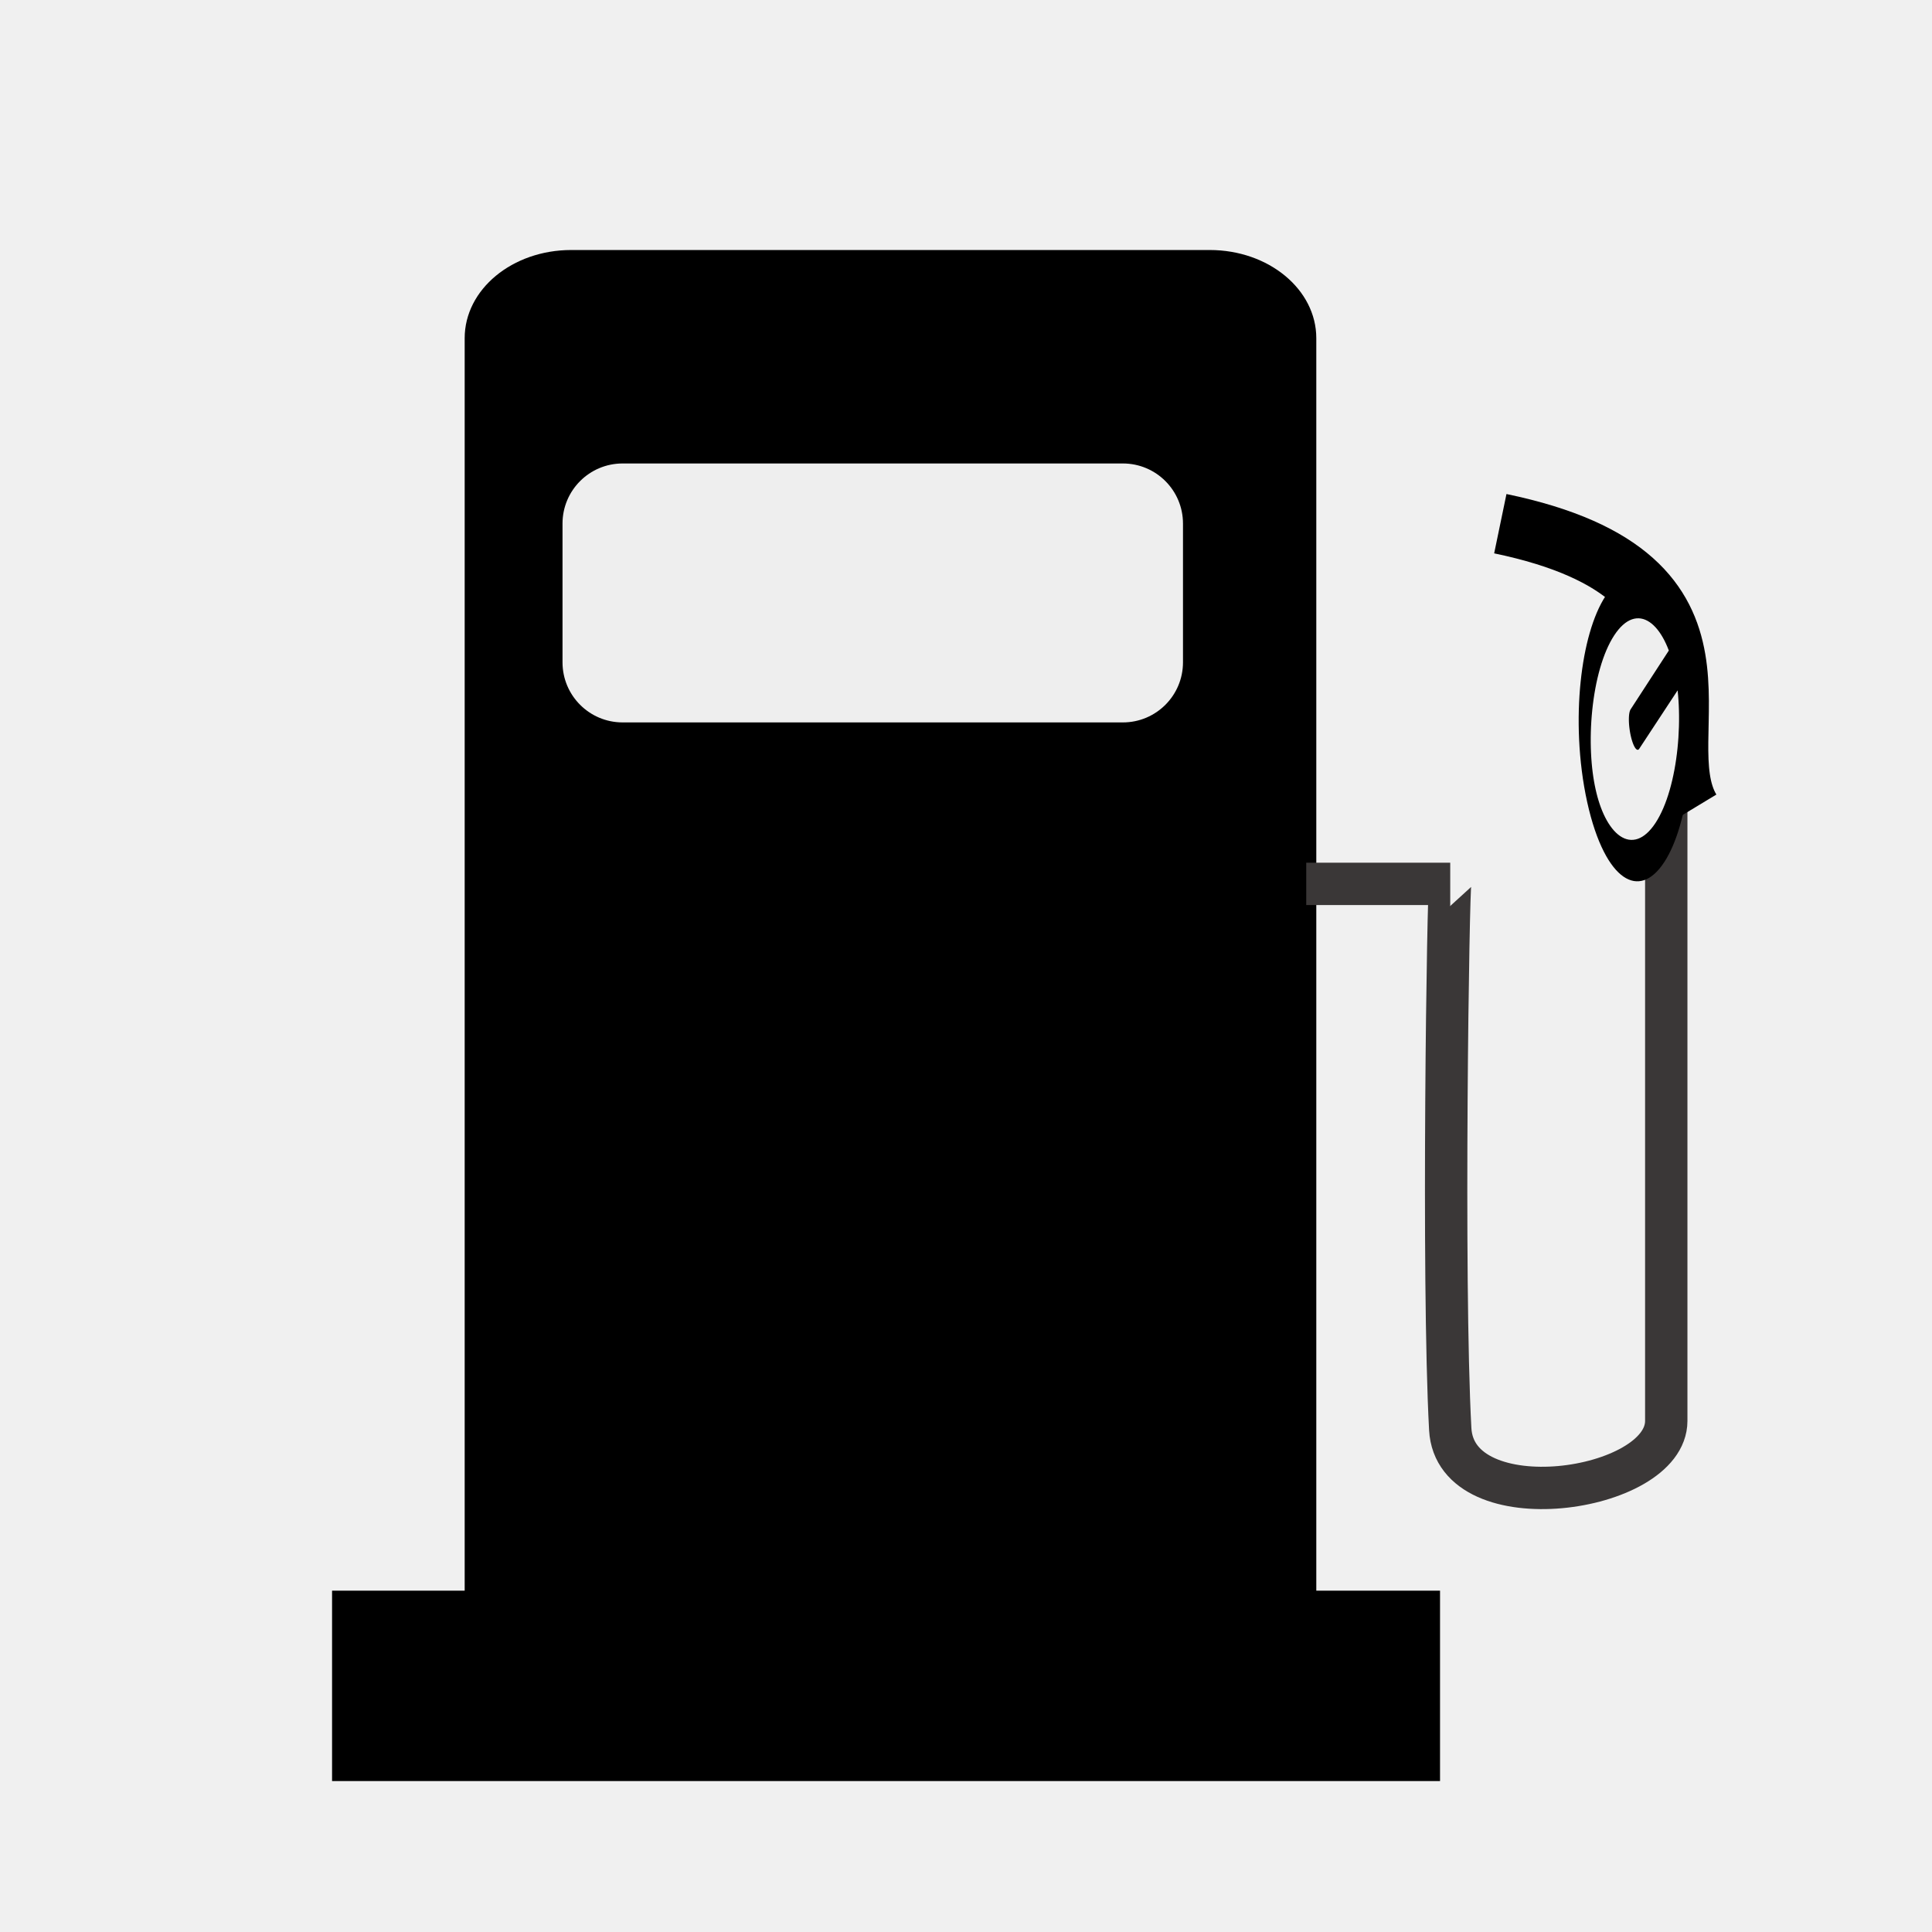
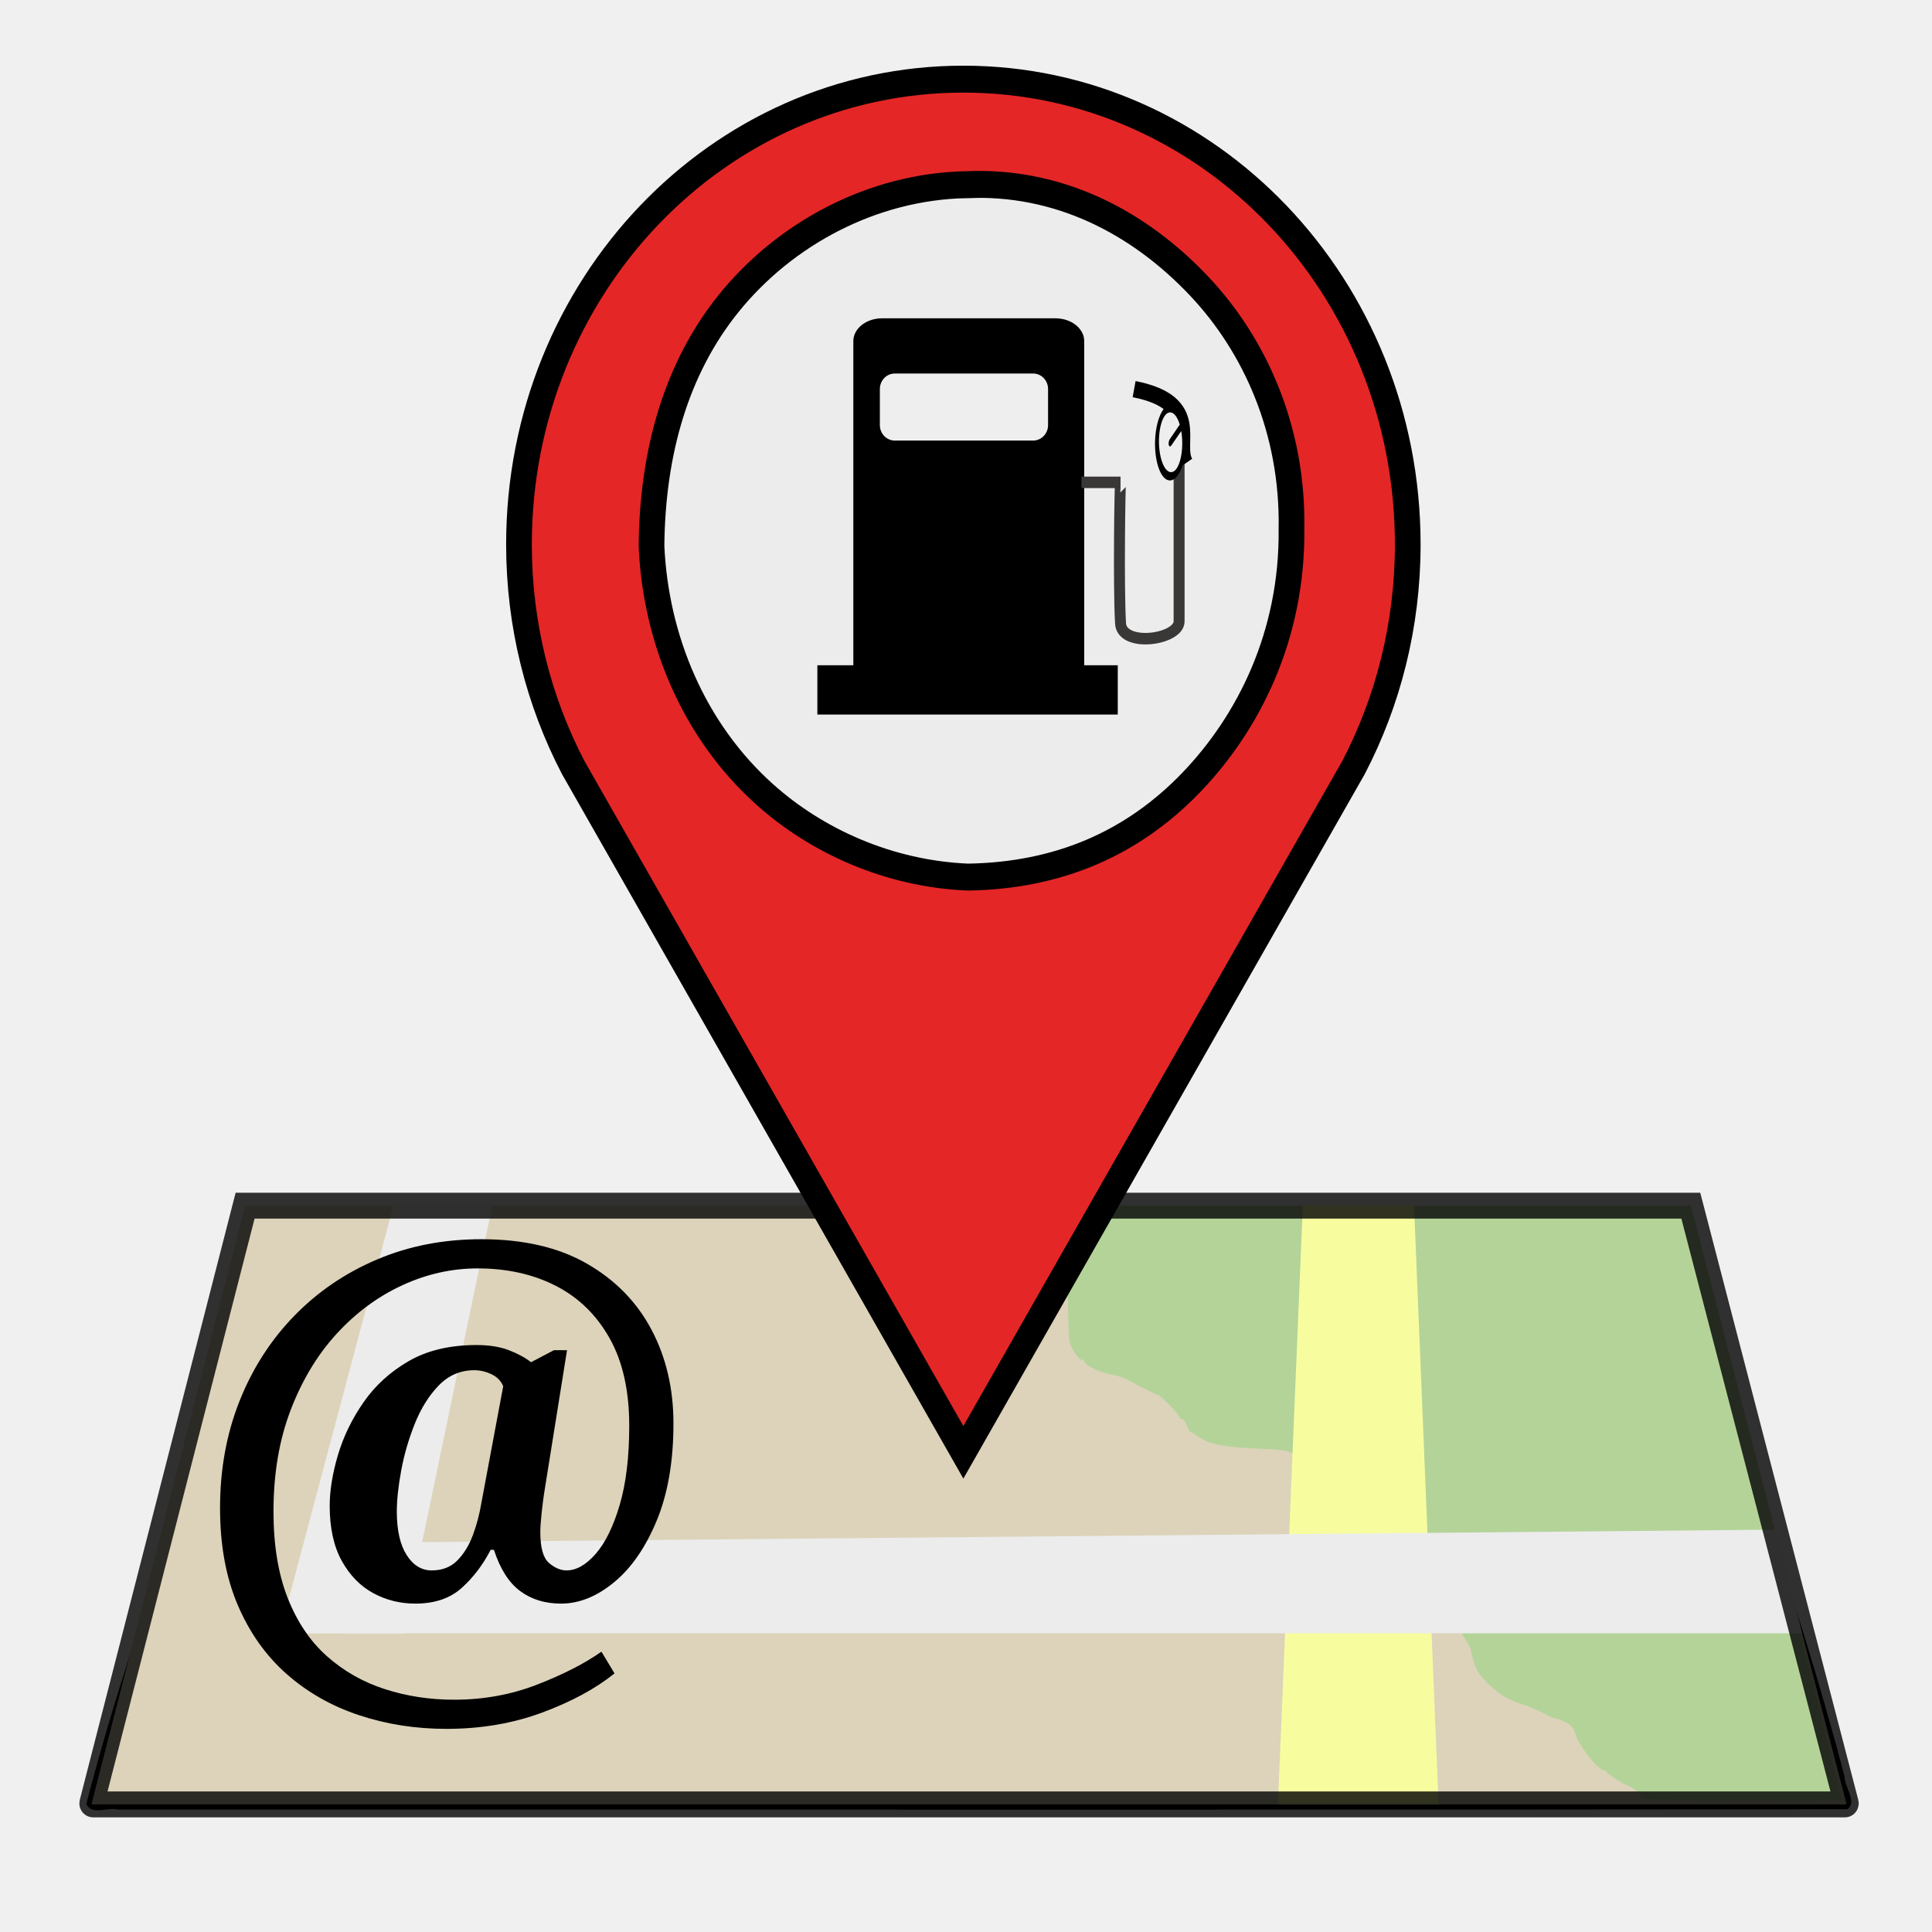
<svg xmlns="http://www.w3.org/2000/svg" width="64px" height="64px" id="svg3641" version="1.1">
  <defs id="defs3643">
    </defs>
  <g id="layer1">
-     <path style="fill:#000000;fill-opacity:1;fill-rule:evenodd;stroke:#7b837e;stroke-width:0;stroke-linecap:round;stroke-linejoin:round;stroke-miterlimit:4;stroke-dasharray:none;stroke-dashoffset:0;stroke-opacity:1" d="m 18.923,8.282 c -1.952,0 -3.53,1.305 -3.53,2.921 v 3.157 30.859 8.998 H 43.604 V 45.218 14.359 11.203 c 0,-1.615 -1.578,-2.921 -3.53,-2.921 z" id="rect3606" />
-     <rect style="fill:#000000;fill-opacity:1;fill-rule:evenodd;stroke:#7b837e;stroke-width:0;stroke-linecap:round;stroke-linejoin:round;stroke-miterlimit:4;stroke-dasharray:none;stroke-dashoffset:0;stroke-opacity:1" id="rect3611" width="36.703" height="6.307" x="11" y="52.693" ry="0" />
-     <rect style="fill:#eeeeee;fill-opacity:1;fill-rule:evenodd;stroke:#7b837e;stroke-width:0;stroke-linecap:round;stroke-linejoin:round;stroke-miterlimit:4;stroke-dasharray:none;stroke-dashoffset:0;stroke-opacity:1" id="rect3613" width="20.554" height="8.578" x="18.634" y="15.353" ry="1.991" />
-     <path style="fill:none;stroke:#3a3737;stroke-width:1.403;stroke-linecap:butt;stroke-linejoin:miter;stroke-miterlimit:4;stroke-dasharray:none;stroke-opacity:1" d="m 43.271,29.279 h 4.77 c -0.066,0 -0.269,13.088 0,18.061 0.169,3.113 7.156,2.104 7.156,-0.27 V 23.888" id="path3615" />
-     <path style="fill:none;stroke:#000000;stroke-width:2.007;stroke-linecap:butt;stroke-linejoin:miter;stroke-miterlimit:4;stroke-dasharray:none;stroke-opacity:1" d="m 49.7,17.348 c 8.566,1.778 4.8,7.015 6.298,9.492" id="path3619" />
-     <path style="fill:#eeeeee;fill-opacity:1;fill-rule:evenodd;stroke:#000000;stroke-width:1.716;stroke-linecap:round;stroke-linejoin:round;stroke-miterlimit:4;stroke-dasharray:none;stroke-dashoffset:0;stroke-opacity:1" id="path3621" d="m -8.08,104.659 a 8.891,4.95 0 0 1 -8.879,4.95 8.891,4.95 0 0 1 -8.903,-4.936 8.891,4.95 0 0 1 8.854,-4.963 8.891,4.95 0 0 1 8.927,4.923 l -8.89,0.027 z" transform="matrix(0.1623365,-0.246854,0.1666334,0.7601636,39.47318,-59.59544)" />
-     <rect style="opacity:0;fill:#000000;fill-opacity:0.929;fill-rule:evenodd;stroke:#7b837e;stroke-width:0;stroke-linecap:round;stroke-linejoin:round;stroke-miterlimit:4;stroke-dasharray:none;stroke-dashoffset:0;stroke-opacity:1" id="rect3604" width="64" height="64" x="0" y="0" />
+     <g id="g935" transform="matrix(0.08186506,0,0,0.08582841,7.697267,-7.731094)">
+       <path d="M 454.133,297.033 A 158.034,161.66 0 0 1 298.578,459.252 158.034,161.66 0 0 1 138.126,302.101 158.034,161.66 0 0 1 289.801,136.081 a 158.034,161.66 0 0 1 164.12,153.135" id="path867" style="fill:#ececec;stroke-width:21.327" />
+       <path d="m 13.568,564.707 c -20.785,77.131 -51.799,144.5 -72.654,221.61 2.102,4.674 8.867,1.05 12.719,2.188 233.25,-0.083 466.56,0.167 699.78,-0.125 4.297,-2.586 -1.121,-8.655 -1.008,-12.491 -20.23,-74.16 -48.44,-142.55 -68.69,-216.7 -196.02,0 -373.71,4.036 -569.73,4.036 l -0.27,0.96 z" filter="url(#imagebot_13)" id="imagebot_12" />
+       <path d="m 590.158,555.417 62.933,230.64 c 0.064,0.236 -0.237,0.441 -0.53,0.441 H -56.38 c -0.294,0 -0.592,-0.205 -0.53,-0.441 l 62.067,-230.64 z" fill="#dcd3ba" id="imagebot_11" />
+       <path d="m 570.438,784.287 c 0,-1.114 -3.322,-4.215 -5.067,-4.731 -2.319,-0.685 -9.219,-4.82 -9.219,-5.524 0,-0.31 -0.402,-0.577 -0.893,-0.594 -2.656,-0.091 -10.236,-9.278 -11.922,-14.45 -0.65,-1.994 -1.599,-3.063 -3.646,-4.107 -1.522,-0.777 -3.269,-1.412 -3.881,-1.412 -0.612,0 -2.795,-0.89 -4.85,-1.979 -2.055,-1.089 -5.665,-2.568 -8.022,-3.287 -6.715,-2.05 -10.022,-3.906 -14.701,-8.249 -3.344,-3.104 -4.651,-4.927 -5.689,-7.936 -0.742,-2.148 -1.359,-4.42 -1.372,-5.049 -0.013,-0.629 -0.947,-2.419 -2.077,-3.978 -1.13,-1.559 -2.276,-3.536 -2.548,-4.393 -0.272,-0.857 -0.794,-1.558 -1.161,-1.558 -0.366,0 -0.666,-0.631 -0.666,-1.402 0,-1.904 -6.756,-8.343 -10.714,-10.212 -1.768,-0.835 -3.471,-1.938 -3.785,-2.452 -0.314,-0.514 -1.761,-0.934 -3.214,-0.934 -4.633,-9e-4 -20.857,-4.909 -20.857,-6.309 0,-0.317 -0.959,-1.651 -2.131,-2.964 -1.172,-1.313 -2.339,-3.04 -2.592,-3.837 -0.253,-0.797 -1.705,-3.483 -3.226,-5.968 -2.682,-4.381 -2.766,-4.718 -2.776,-11.113 -0.01,-6.088 -0.731,-9.769 -2.503,-12.786 -0.385,-0.655 -3.272,-2.438 -6.415,-3.962 -3.143,-1.524 -6.623,-3.371 -7.733,-4.105 -1.688,-1.116 -4.088,-1.419 -14.643,-1.852 -13.358,-0.548 -19.644,-1.852 -23.824,-4.942 -1.076,-0.795 -2.226,-1.446 -2.556,-1.446 -0.33,0 -1.006,-1.125 -1.504,-2.5 -0.497,-1.375 -1.365,-2.5 -1.929,-2.5 -0.564,0 -1.025,-0.315 -1.025,-0.699 0,-0.92 -7.803,-8.586 -8.739,-8.586 -0.619,0 -8.471,-3.756 -13.047,-6.241 -0.786,-0.427 -3.357,-1.147 -5.714,-1.602 -4.772,-0.92 -10.318,-3.368 -10.867,-4.797 -0.197,-0.513 -0.725,-0.932 -1.174,-0.932 -1.401,0 -4.496,-4.516 -5.024,-7.331 -0.277,-1.478 -0.528,-7.878 -0.558,-14.222 -0.053,-11.366 -0.083,-11.579 -2.057,-14.692 -1.102,-1.737 -3.392,-4.568 -5.09,-6.292 -1.698,-1.723 -4.615,-4.711 -6.484,-6.639 -1.868,-1.928 -4.835,-4.832 -6.593,-6.453 l -2.791,-3.844 h 275 l 31.093,115.19 c 16.88,62.534 29.839,114.01 29.861,114.11 0.022,0.098 -18.121,0.179 -40.317,0.179 -22.196,0 -40.357,-0.275 -40.357,-0.61 z" fill="#89d375" opacity="0.486" id="imagebot_10" />
+       <path d="m 433.158,555.417 h 45 l 9.933,231.08 h -65 z" fill="#f7fd9f" id="imagebot_9" />
+       <g fill="#ffffff" transform="translate(-51.27237,-561.9434)" id="imagebot_6">
+         <path style="fill:#ececec" d="m 676.43,1242.4 10,40 h -590 l 10,-35 z" id="imagebot_8" />
+         <path style="fill:#ececec" d="m 116.43,1117.4 h 40 l -36.067,165.08 h -50 z" id="imagebot_7" />
+       </g>
+       <path d="m 590.158,555.417 62.933,230.64 c 0.064,0.236 -0.237,0.441 -0.53,0.441 H -56.38 c -0.294,0 -0.592,-0.205 -0.53,-0.441 l 62.067,-230.64 z" fill="none" id="imagebot_5" />
+       <path fill="none" stroke-width="10" stroke="#000000" d="m 590.158,555.417 62.933,230.64 c 0.064,0.236 -0.237,0.441 -0.53,0.441 H -56.38 c -0.294,0 -0.592,-0.205 -0.53,-0.441 l 62.067,-230.64 z" opacity="0.8" id="imagebot_4">Q</path>
+       <path d="m 295.788,120.622 c -99.484,0 -179.81,80.41 -179.81,179.59 0,31.186 7.969,60.528 21.938,86.094 l 157.88,264.31 157.88,-264.31 c 13.969,-25.566 21.938,-54.908 21.938,-86.094 0,-99.184 -80.328,-179.59 -179.81,-179.59 z m 1.202,40.727 c 36.77,-1.572 69.357,13.938 94.461,39.4 22.255,22.572 37.832,55.278 37.116,93.471 0.462,41.467 -17.621,75.02 -40.377,97.669 -24.082,23.968 -54.209,36.163 -90.565,36.713 -32.007,-1.288 -61.136,-13.917 -82.149,-31.861 -28.932,-24.707 -44.186,-60.142 -45.87,-95.832 0.328,-36.642 10.187,-68.824 31.183,-93.687 22.794,-26.992 58.236,-45.162 96.201,-45.872 z" fill="#e52626" stroke-width="10.397" stroke="#000000" id="imagebot_3" />
+       <text font-weight="bold" xml:space="preserve" text-anchor="middle" font-family="serif" font-size="220.775px" id="imagebot_15" y="726.003" x="85.417" stroke-linecap="round" stroke-linejoin="round" stroke-width="0" stroke="#000000" fill="#000000">@</text>
+       <rect id="imagebot_16" height="111.328" width="111.328" y="180.962" x="547.051" fill-opacity="0" stroke-opacity="0" stroke-linecap="null" stroke-linejoin="null" stroke-dasharray="none" stroke-width="10" stroke="#000000" fill="none" />
+       <g transform="translate(10.68832,8.738365)" id="g865">
+         <path style="fill:#000000;fill-opacity:1;fill-rule:evenodd;stroke:#7b837e;stroke-width:0;stroke-linecap:round;stroke-linejoin:round;stroke-miterlimit:4;stroke-dasharray:none;stroke-dashoffset:0;stroke-opacity:1" d="m 252.273,204.187 c -6.465,0 -11.689,3.936 -11.689,8.807 v 9.519 93.052 27.132 h 93.428 v -27.132 -93.052 -9.519 c 0,-4.87 -5.225,-8.807 -11.689,-8.807 z" id="rect3606" />
+         <rect style="fill:#000000;fill-opacity:1;fill-rule:evenodd;stroke:#7b837e;stroke-width:0;stroke-linecap:round;stroke-linejoin:round;stroke-miterlimit:4;stroke-dasharray:none;stroke-dashoffset:0;stroke-opacity:1" id="rect3611" width="121.552" height="19.019" x="226.035" y="338.103" ry="0" />
+         <rect style="fill:#eeeeee;fill-opacity:1;fill-rule:evenodd;stroke:#7b837e;stroke-width:0;stroke-linecap:round;stroke-linejoin:round;stroke-miterlimit:4;stroke-dasharray:none;stroke-dashoffset:0;stroke-opacity:1" id="rect3613" width="68.069" height="25.866" x="251.318" y="225.508" ry="6.005" />
+         <path style="fill:none;stroke:#3a3737;stroke-width:4.434;stroke-linecap:butt;stroke-linejoin:miter;stroke-miterlimit:4;stroke-dasharray:none;stroke-opacity:1" d="m 332.909,267.501 h 15.799 c -0.219,0 -0.892,39.464 0,54.461 0.558,9.387 23.698,6.344 23.698,-0.813 v -69.906" id="path3615" />
+         <path style="fill:none;stroke:#000000;stroke-width:6.342;stroke-linecap:butt;stroke-linejoin:miter;stroke-miterlimit:4;stroke-dasharray:none;stroke-opacity:1" d="m 354.202,231.525 c 28.369,5.36 15.895,21.152 20.856,28.623" id="path3619" />
+         <path style="fill:#eeeeee;fill-opacity:1;fill-rule:evenodd;stroke:#000000;stroke-width:2.525;stroke-linecap:round;stroke-linejoin:round;stroke-miterlimit:4;stroke-dasharray:none;stroke-dashoffset:0;stroke-opacity:1" id="path3621" d="m 403.057,588.514 a 8.163,11.67 0 0 1 -8.152,11.67 8.163,11.67 0 0 1 -8.175,-11.638 8.163,11.67 0 0 1 8.13,-11.702 8.163,11.67 0 0 1 8.197,11.607 l -8.163,0.063 z" transform="matrix(0.5855101,-0.8106651,0.2340651,0.9722209,0,0)" />
+       </g>
+       <rect y="179.214" x="189.606" height="192.985" width="211.954" id="rect3604" style="opacity:0;fill:#000000;fill-opacity:0.929;fill-rule:evenodd;stroke:#7b837e;stroke-width:0;stroke-linecap:round;stroke-linejoin:round;stroke-miterlimit:4;stroke-dasharray:none;stroke-dashoffset:0;stroke-opacity:1" />
+     </g>
  </g>
</svg>
